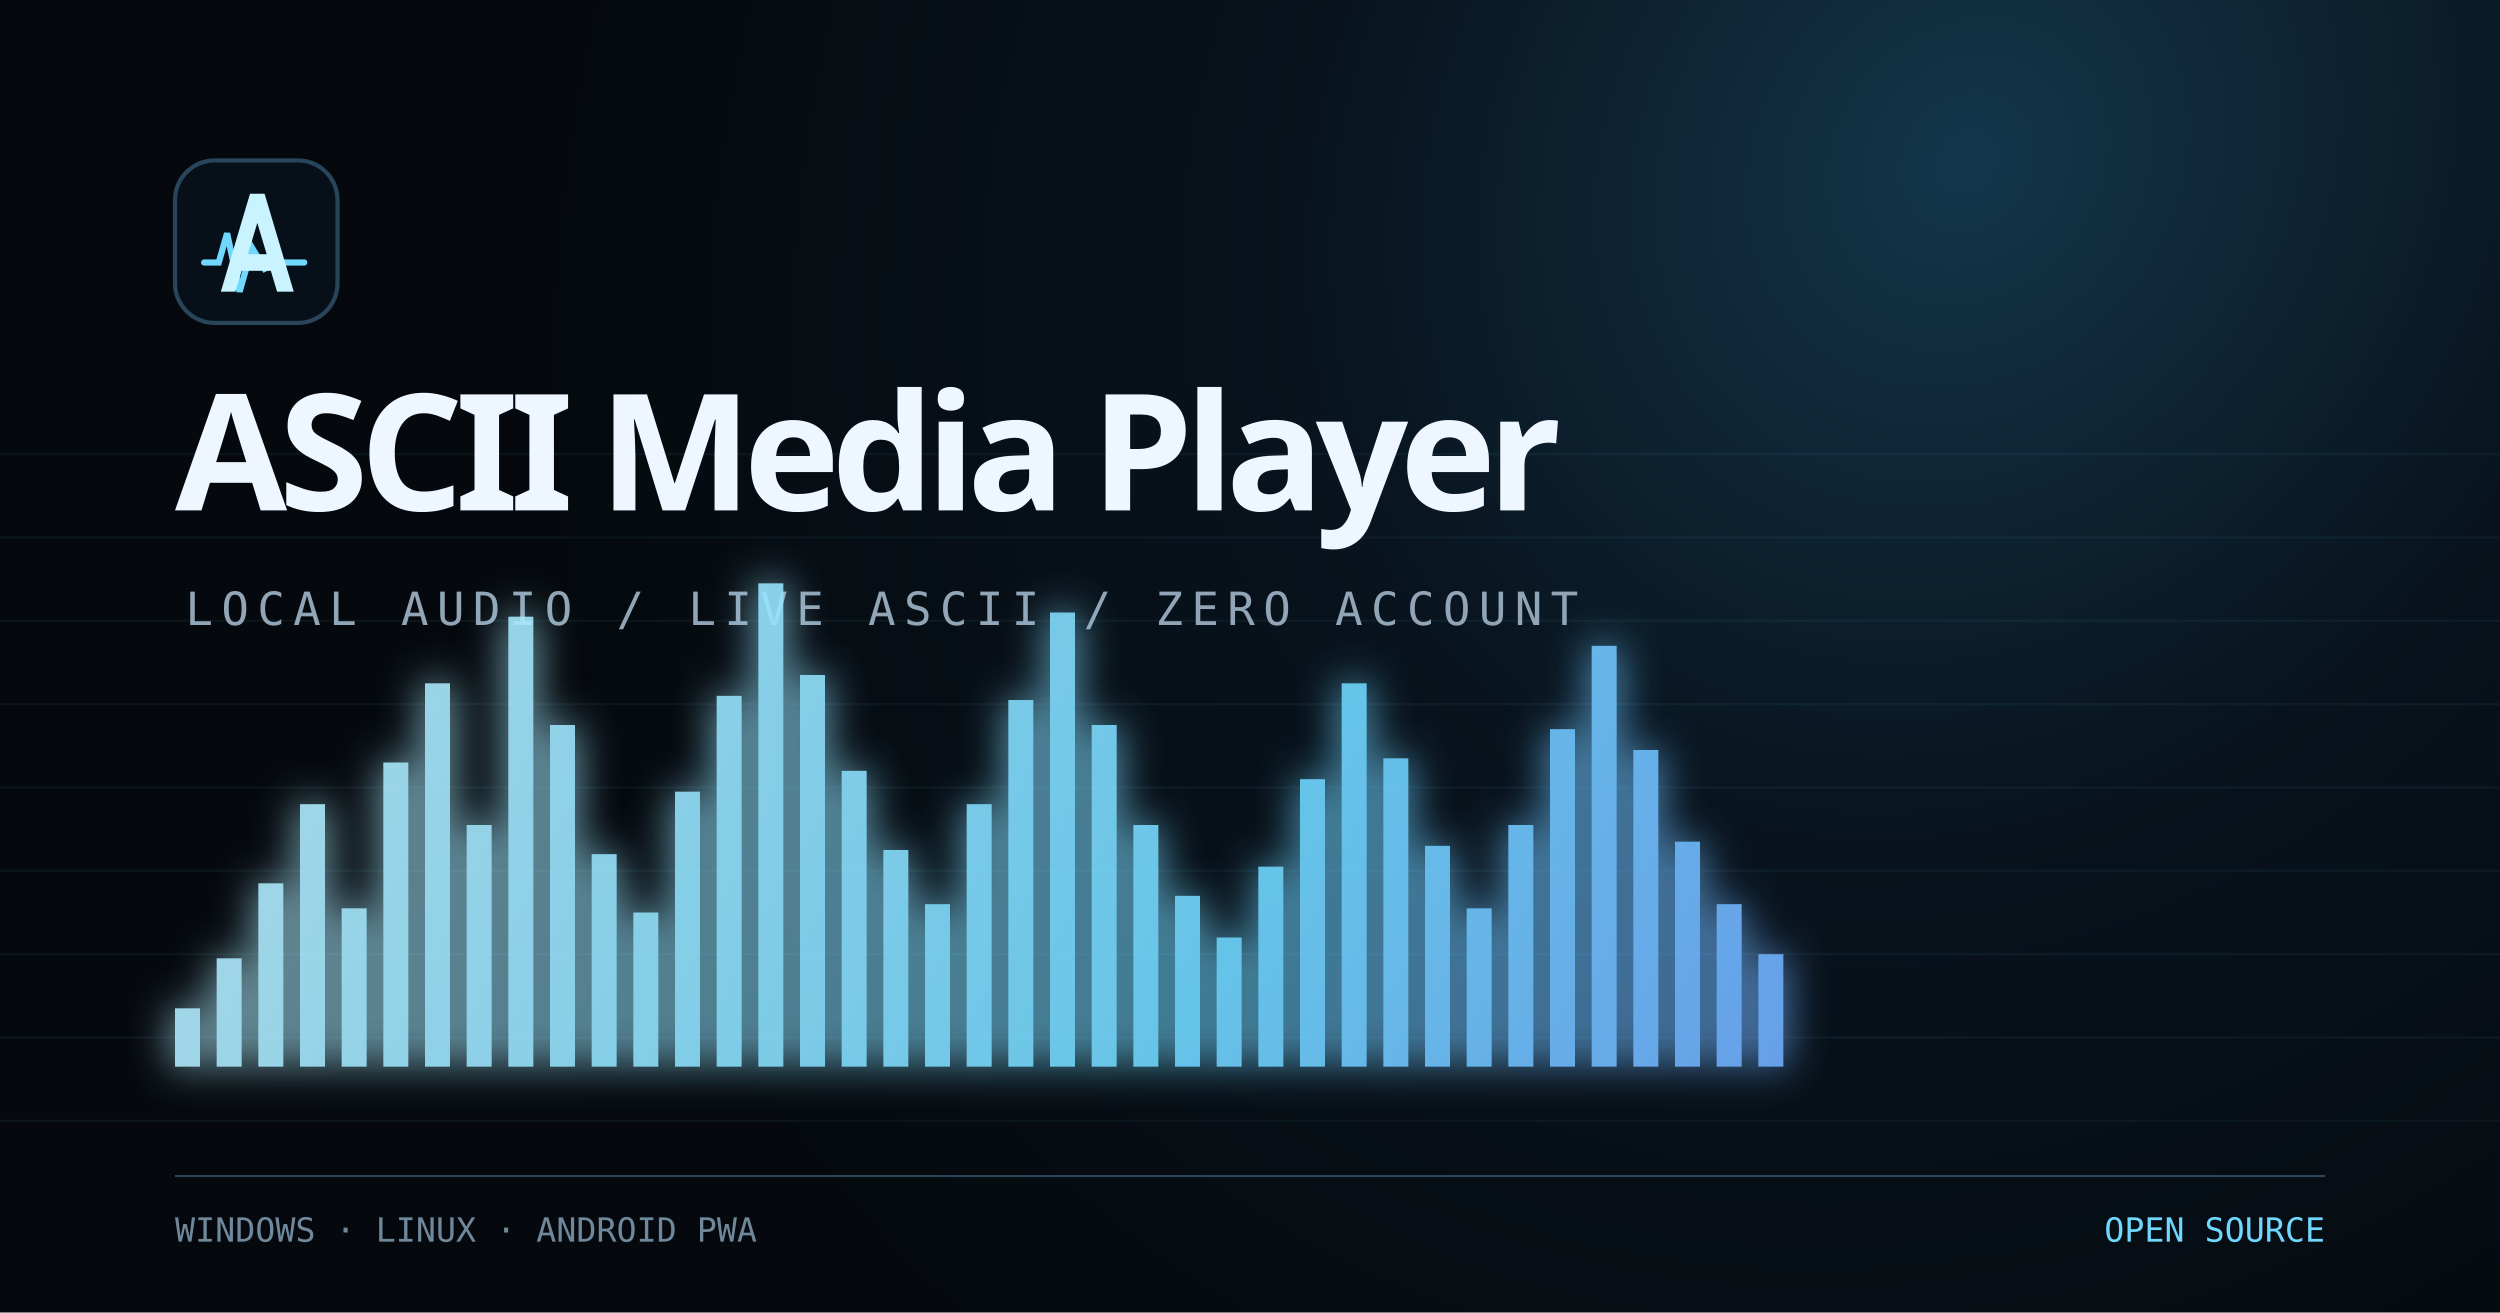
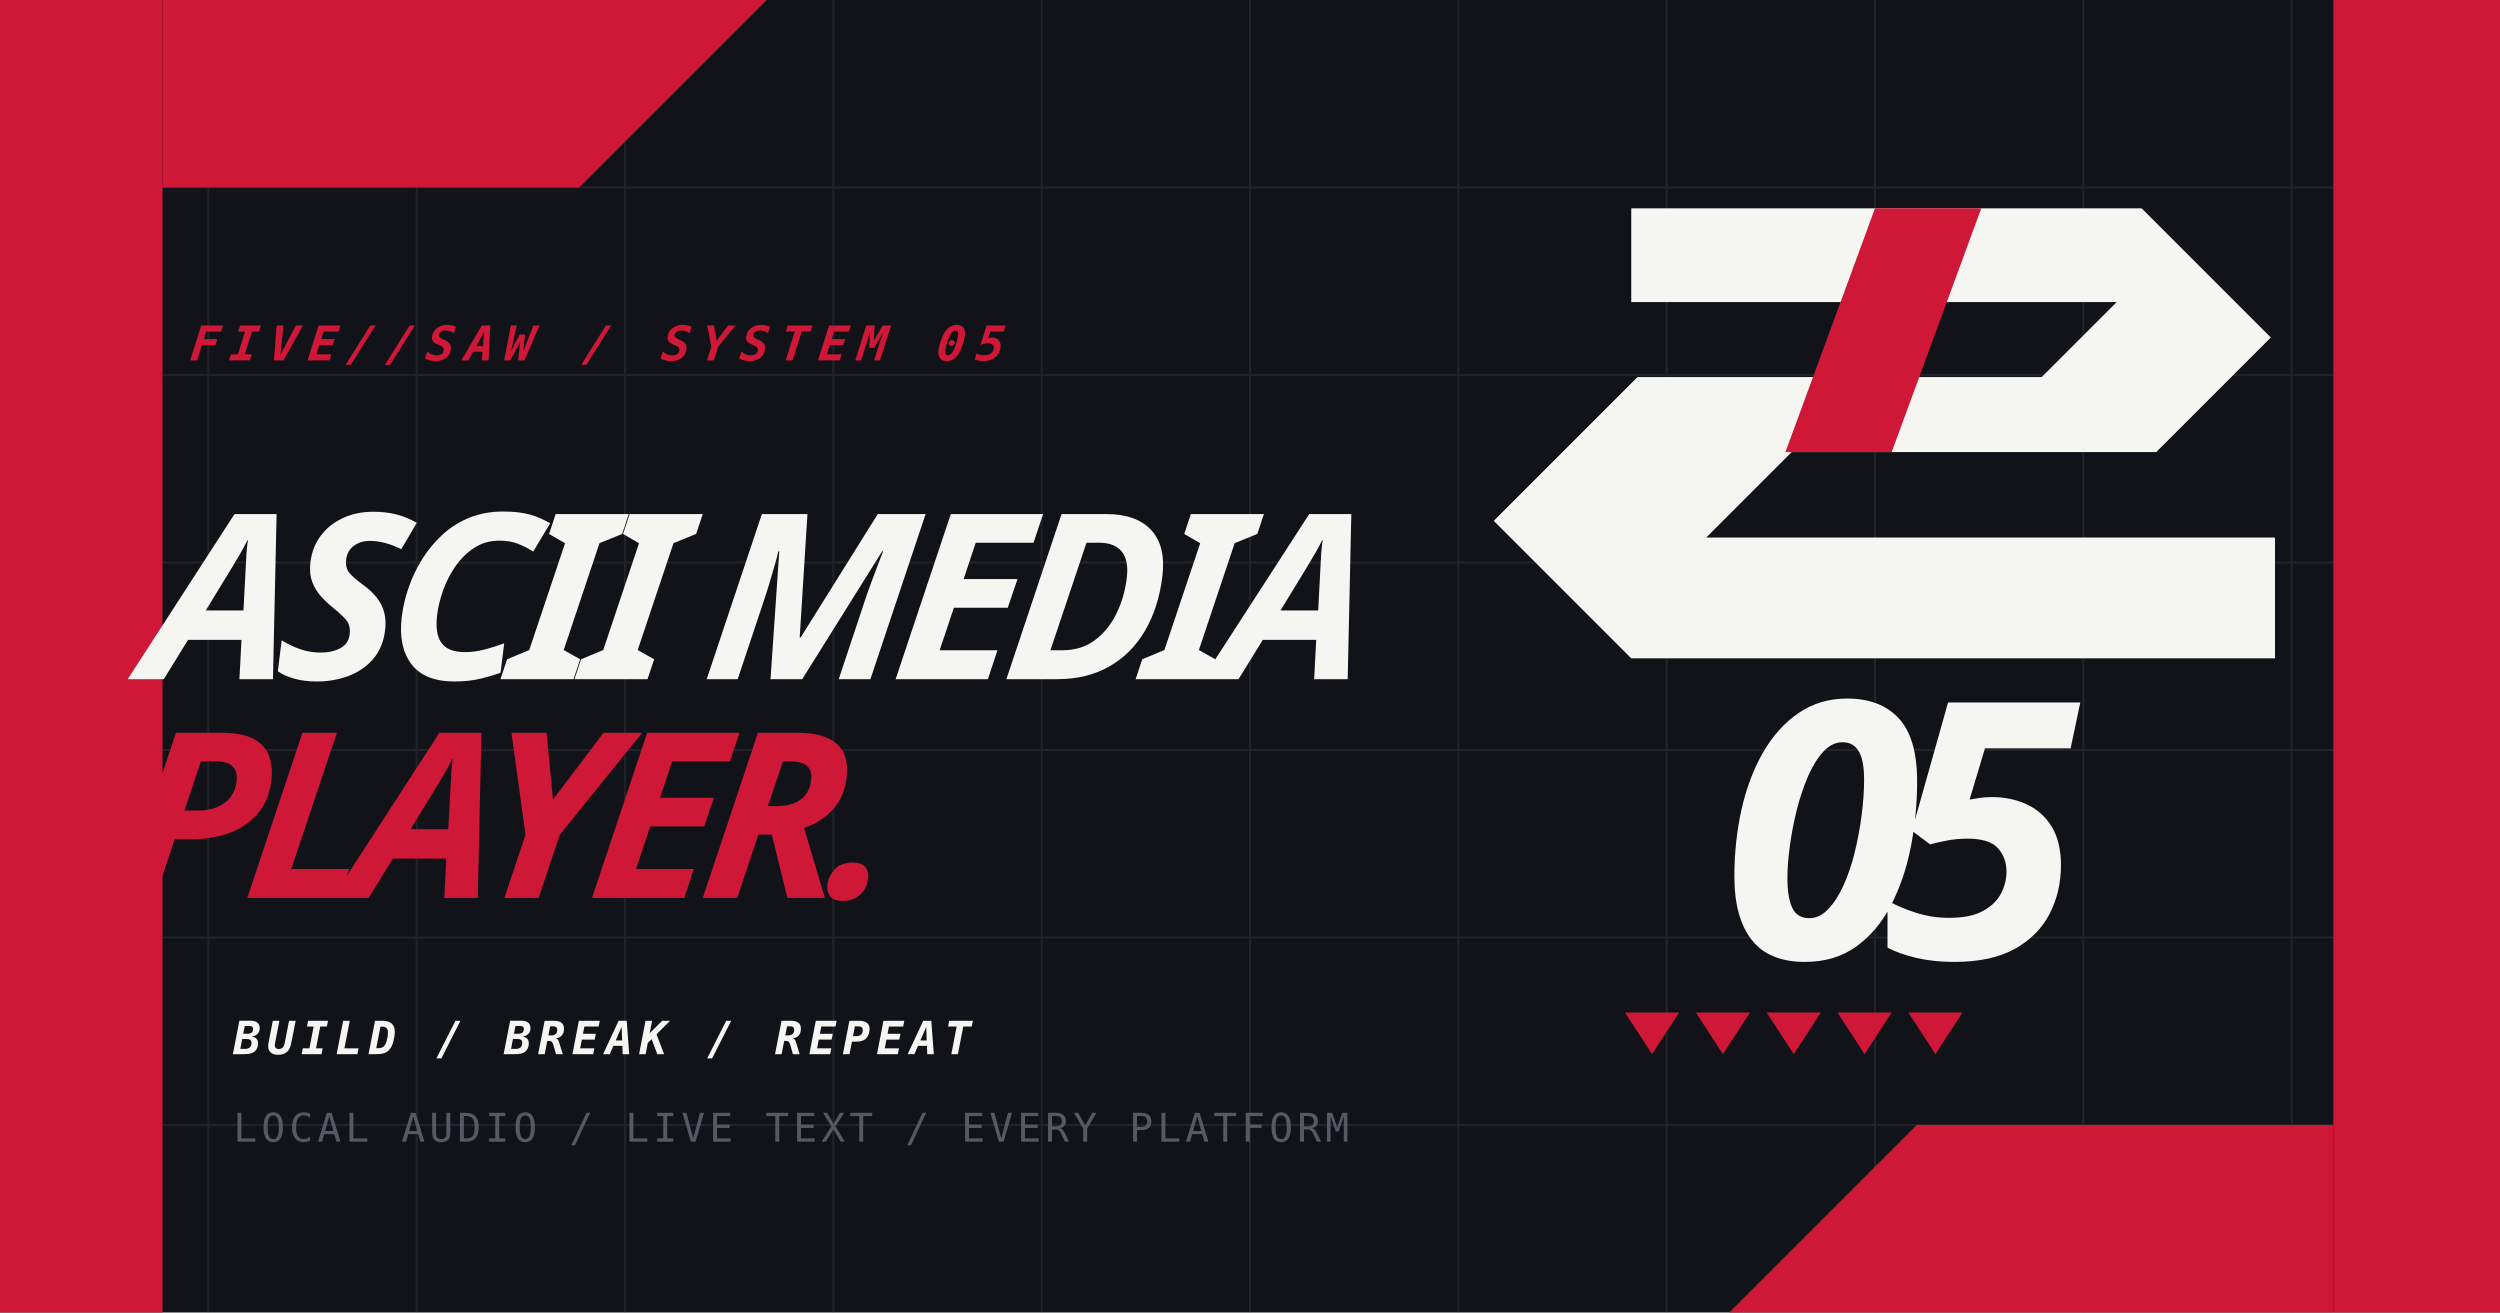
- <svg xmlns="http://www.w3.org/2000/svg" viewBox="0 0 1200 630" role="img" aria-labelledby="title desc">
-   <defs>
-     <radialGradient id="r" cx="0" cy="0" r="1" gradientTransform="translate(945 80) rotate(132) scale(750 650)" gradientUnits="userSpaceOnUse">
-       <stop stop-color="#14364b" />
-       <stop offset=".46" stop-color="#08131d" />
-       <stop offset="1" stop-color="#05090d" />
-     </radialGradient>
-     <linearGradient id="g" x1="94" y1="99" x2="1070" y2="560" gradientUnits="userSpaceOnUse">
-       <stop stop-color="#c9f4ff" />
-       <stop offset=".55" stop-color="#70d8ff" />
-       <stop offset="1" stop-color="#718dff" />
-     </linearGradient>
-     <filter id="glow" x="-30%" y="-100%" width="160%" height="300%">
-       <feGaussianBlur stdDeviation="10" result="b" />
-       <feMerge>
-         <feMergeNode in="b" />
-         <feMergeNode in="SourceGraphic" />
-       </feMerge>
-     </filter>
-   </defs>
-   <rect width="1200" height="630" fill="url(#r)" />
-   <path d="M0 538h1200M0 498h1200M0 458h1200M0 418h1200M0 378h1200M0 338h1200M0 298h1200M0 258h1200M0 218h1200" stroke="#70d8ff" opacity=".055" />
-   <g transform="translate(84 77)">
-     <rect width="78" height="78" rx="19" fill="#071018" stroke="#28465b" stroke-width="2" />
-     <path d="M14 49h7l4-14 6 28 6-21 6 10 6-3h13" fill="none" stroke="#70d8ff" stroke-width="3" stroke-linecap="round" />
-     <path d="M22 63 36 16h7l14 47h-8l-3-10H32l-3 10h-7Zm13-18h9l-4.5-15L35 45Z" fill="url(#g)" />
+ <svg xmlns="http://www.w3.org/2000/svg" viewBox="0 0 1200 630">
+   <rect width="1200" height="630" fill="#111318" />
+   <g opacity=".22" stroke="#555961">
+     <path d="M0 90h1200M0 180h1200M0 270h1200M0 360h1200M0 450h1200M0 540h1200" />
+     <path d="M100 0v630M200 0v630M300 0v630M400 0v630M500 0v630M600 0v630M700 0v630M800 0v630M900 0v630M1000 0v630M1100 0v630" />
  </g>
-   <text x="84" y="245" fill="#eef7ff" font-family="ui-sans-serif, system-ui, sans-serif" font-size="78" font-weight="750" letter-spacing="-4">ASCII Media Player</text>
-   <text x="89" y="300" fill="#91a5b6" font-family="ui-monospace, monospace" font-size="22" letter-spacing="4">LOCAL AUDIO / LIVE ASCII / ZERO ACCOUNT</text>
-   <g fill="url(#g)" filter="url(#glow)" opacity=".9">
-     <path d="M84 512v-28h12v28H84Zm20 0v-52h12v52h-12Zm20 0v-88h12v88h-12Zm20 0v-126h12v126h-12Zm20 0v-76h12v76h-12Zm20 0v-146h12v146h-12Zm20 0v-184h12v184h-12Zm20 0v-116h12v116h-12Zm20 0v-216h12v216h-12Zm20 0v-164h12v164h-12Zm20 0v-102h12v102h-12Zm20 0v-74h12v74h-12Zm20 0v-132h12v132h-12Zm20 0v-178h12v178h-12Zm20 0v-232h12v232h-12Zm20 0v-188h12v188h-12Zm20 0v-142h12v142h-12Zm20 0v-104h12v104h-12Zm20 0v-78h12v78h-12Zm20 0v-126h12v126h-12Zm20 0v-176h12v176h-12Zm20 0v-218h12v218h-12Zm20 0v-164h12v164h-12Zm20 0v-116h12v116h-12Zm20 0v-82h12v82h-12Zm20 0v-62h12v62h-12Zm20 0v-96h12v96h-12Zm20 0v-138h12v138h-12Zm20 0v-184h12v184h-12Zm20 0v-148h12v148h-12Zm20 0v-106h12v106h-12Zm20 0v-76h12v76h-12Zm20 0v-116h12v116h-12Zm20 0v-162h12v162h-12Zm20 0v-202h12v202h-12Zm20 0v-152h12v152h-12Zm20 0v-108h12v108h-12Zm20 0v-78h12v78h-12Zm20 0v-54h12v54h-12" />
+   <path d="M0 0h78v630H0zM1120 0h80v630h-80z" fill="#cf1738" />
+   <path d="M78 0h290l-90 90H78zM1120 630H830l90-90h200z" fill="#cf1738" />
+   <g transform="skewX(-7)">
+     <text x="112" y="173" fill="#cf1738" font-family="monospace" font-size="23" font-style="italic" font-weight="700" letter-spacing="5">FIVE//SAW / SYSTEM 05</text>
+     <text x="108" y="326" fill="#f5f5f2" font-family="Arial Black,Impact,sans-serif" font-size="111" font-style="italic" font-weight="900" letter-spacing="-7">ASCII MEDIA</text>
+     <text x="108" y="431" fill="#cf1738" font-family="Arial Black,Impact,sans-serif" font-size="111" font-style="italic" font-weight="900" letter-spacing="-7">PLAYER.</text>
  </g>
-   <rect x="84" y="564" width="1032" height="1" fill="#29465b" />
-   <text x="84" y="596" fill="#70889b" font-family="ui-monospace, monospace" font-size="16">WINDOWS · LINUX · ANDROID PWA</text>
-   <text x="1116" y="596" text-anchor="end" fill="#70d8ff" font-family="ui-monospace, monospace" font-size="16">OPEN SOURCE</text>
+   <text x="112" y="506" fill="#f5f5f2" font-family="monospace" font-size="22" font-style="italic" font-weight="700" letter-spacing="3">BUILD / BREAK / REPEAT</text>
+   <text x="112" y="548" fill="#555961" font-family="monospace" font-size="19" letter-spacing="2">LOCAL AUDIO / LIVE TEXT / EVERY PLATFORM</text>
+   <path d="M783 100h245l62 62-55 55H860l-41 41h273v58H783l-66-66 69-69h194l36-36H783z" fill="#f5f5f2" />
+   <path d="M900 100h51l-43 117h-51z" fill="#cf1738" />
+   <text x="827" y="460" fill="#f5f5f2" font-family="Arial Black,Impact,sans-serif" font-size="172" font-style="italic" font-weight="900" letter-spacing="-18">05</text>
+   <g fill="#cf1738">
+     <path d="M780 486h26l-13 20zM814 486h26l-13 20zM848 486h26l-13 20zM882 486h26l-13 20zM916 486h26l-13 20z" />
+   </g>
</svg>
